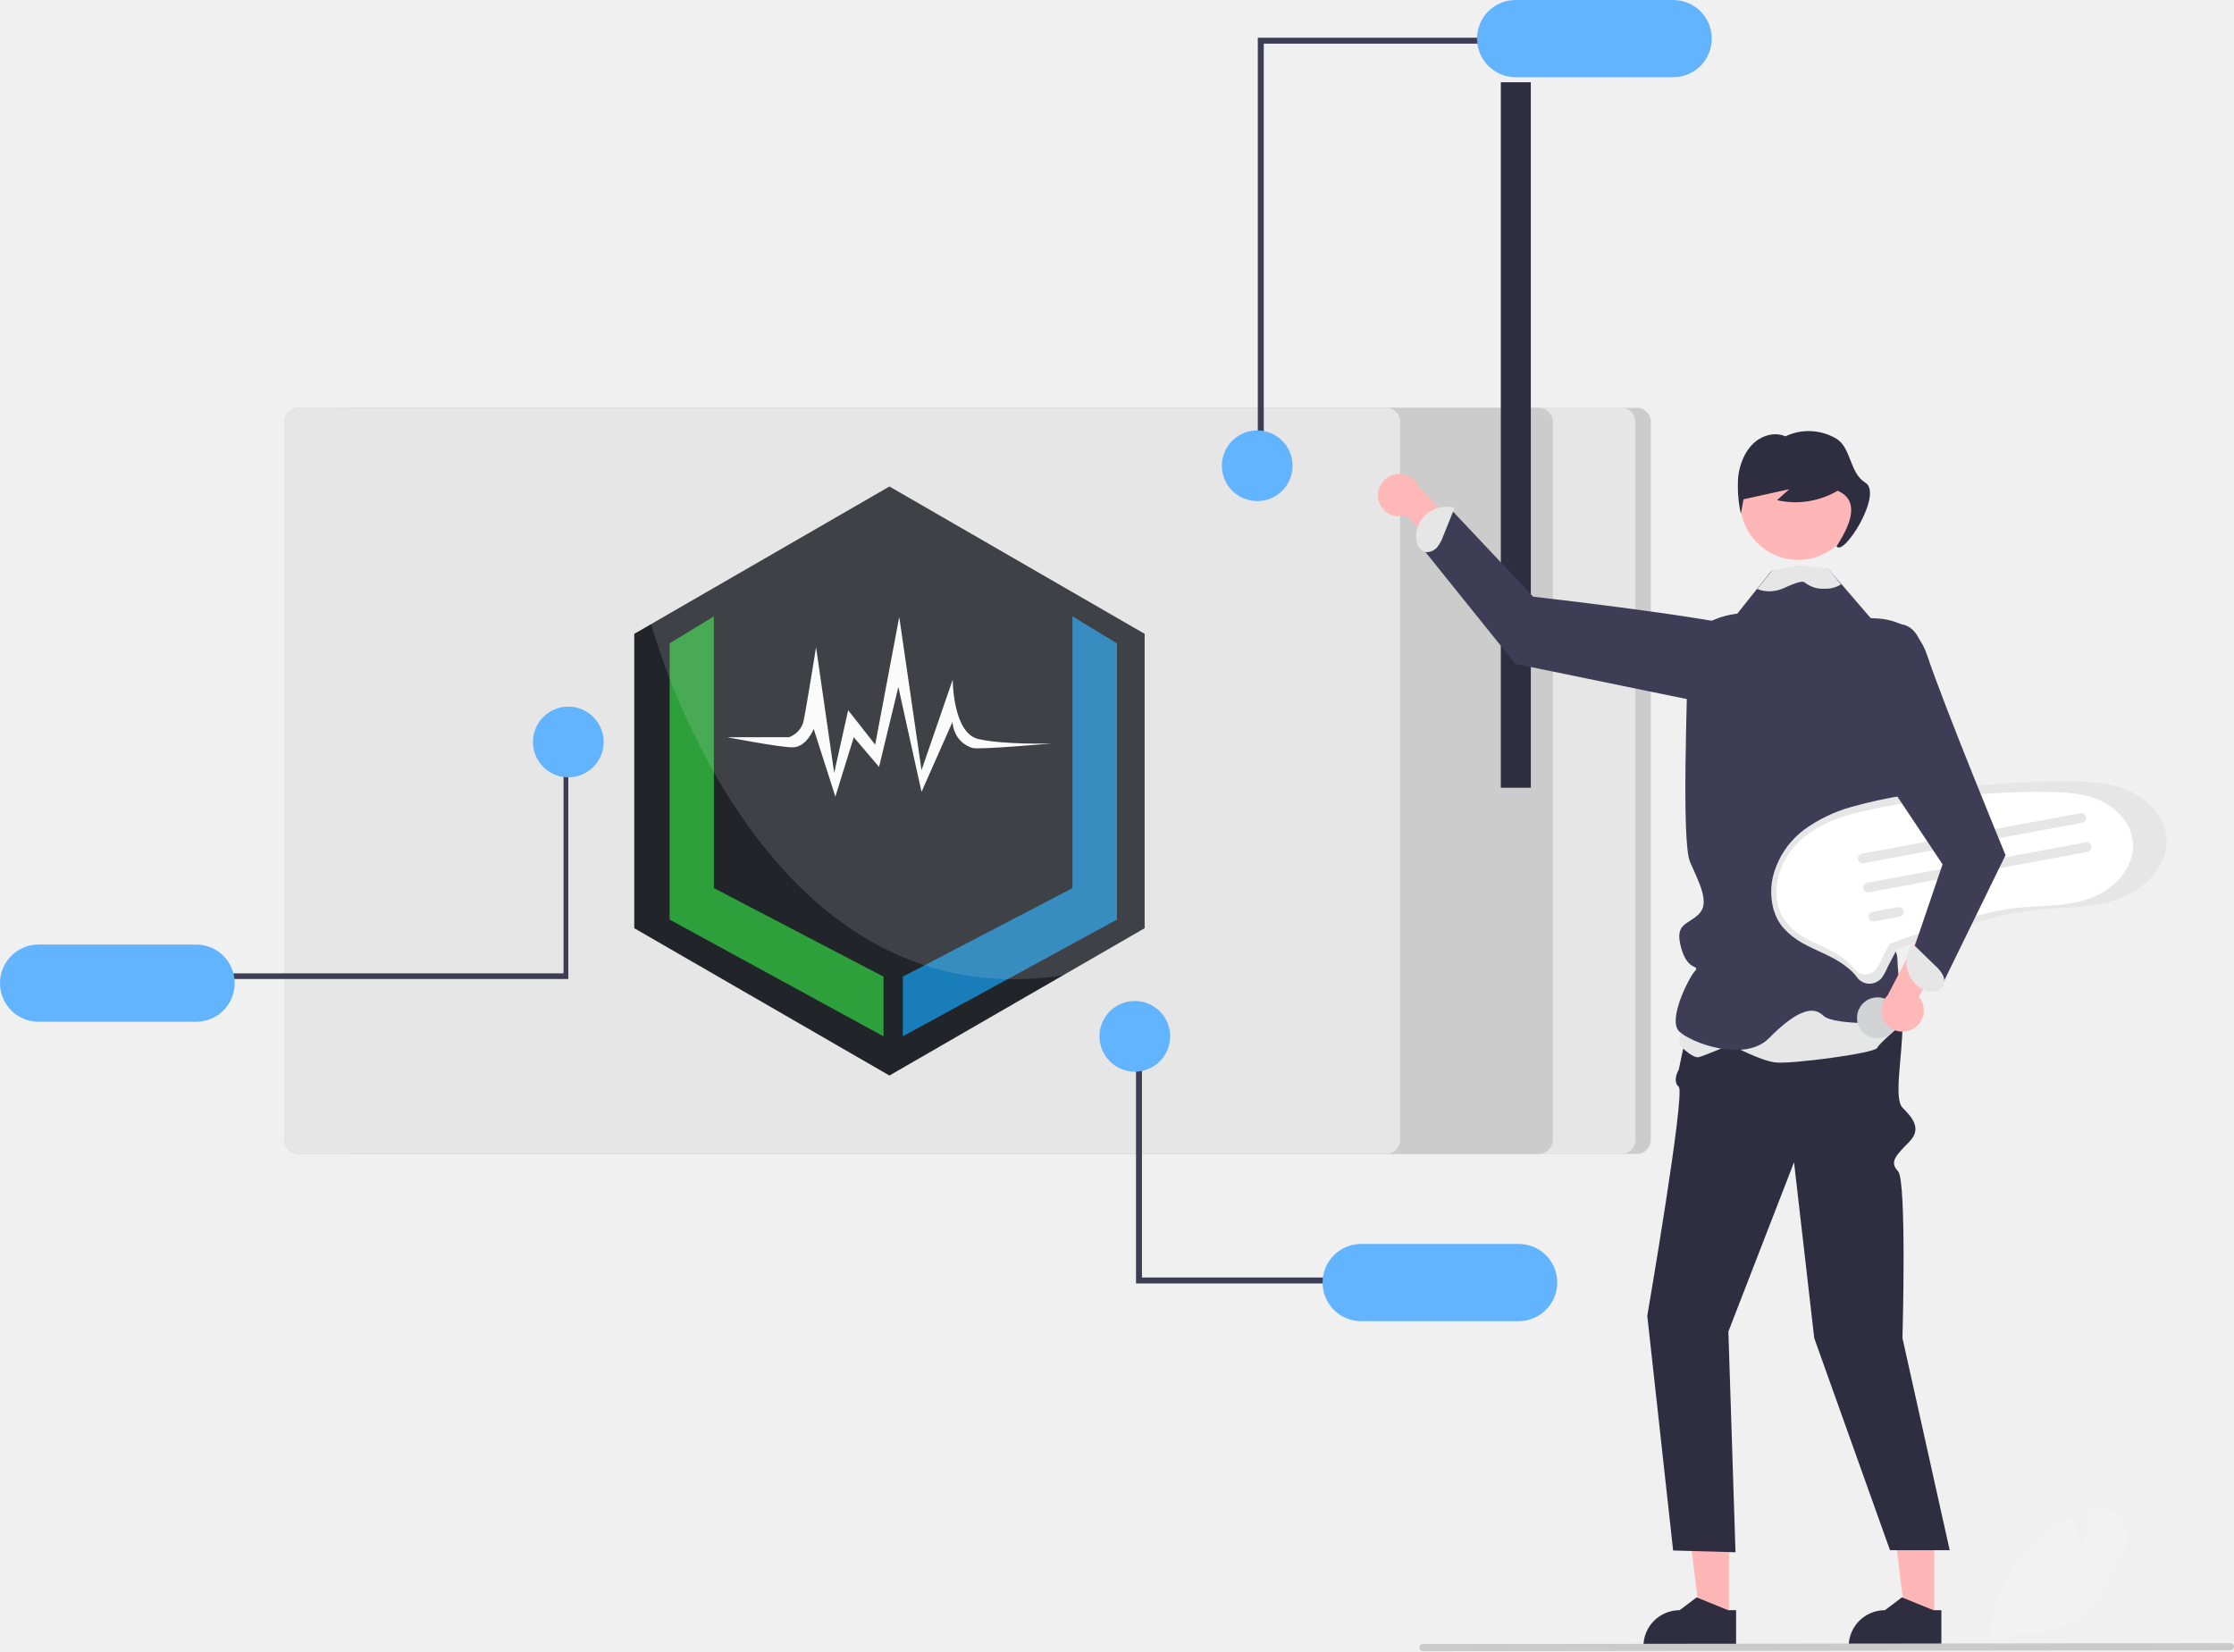
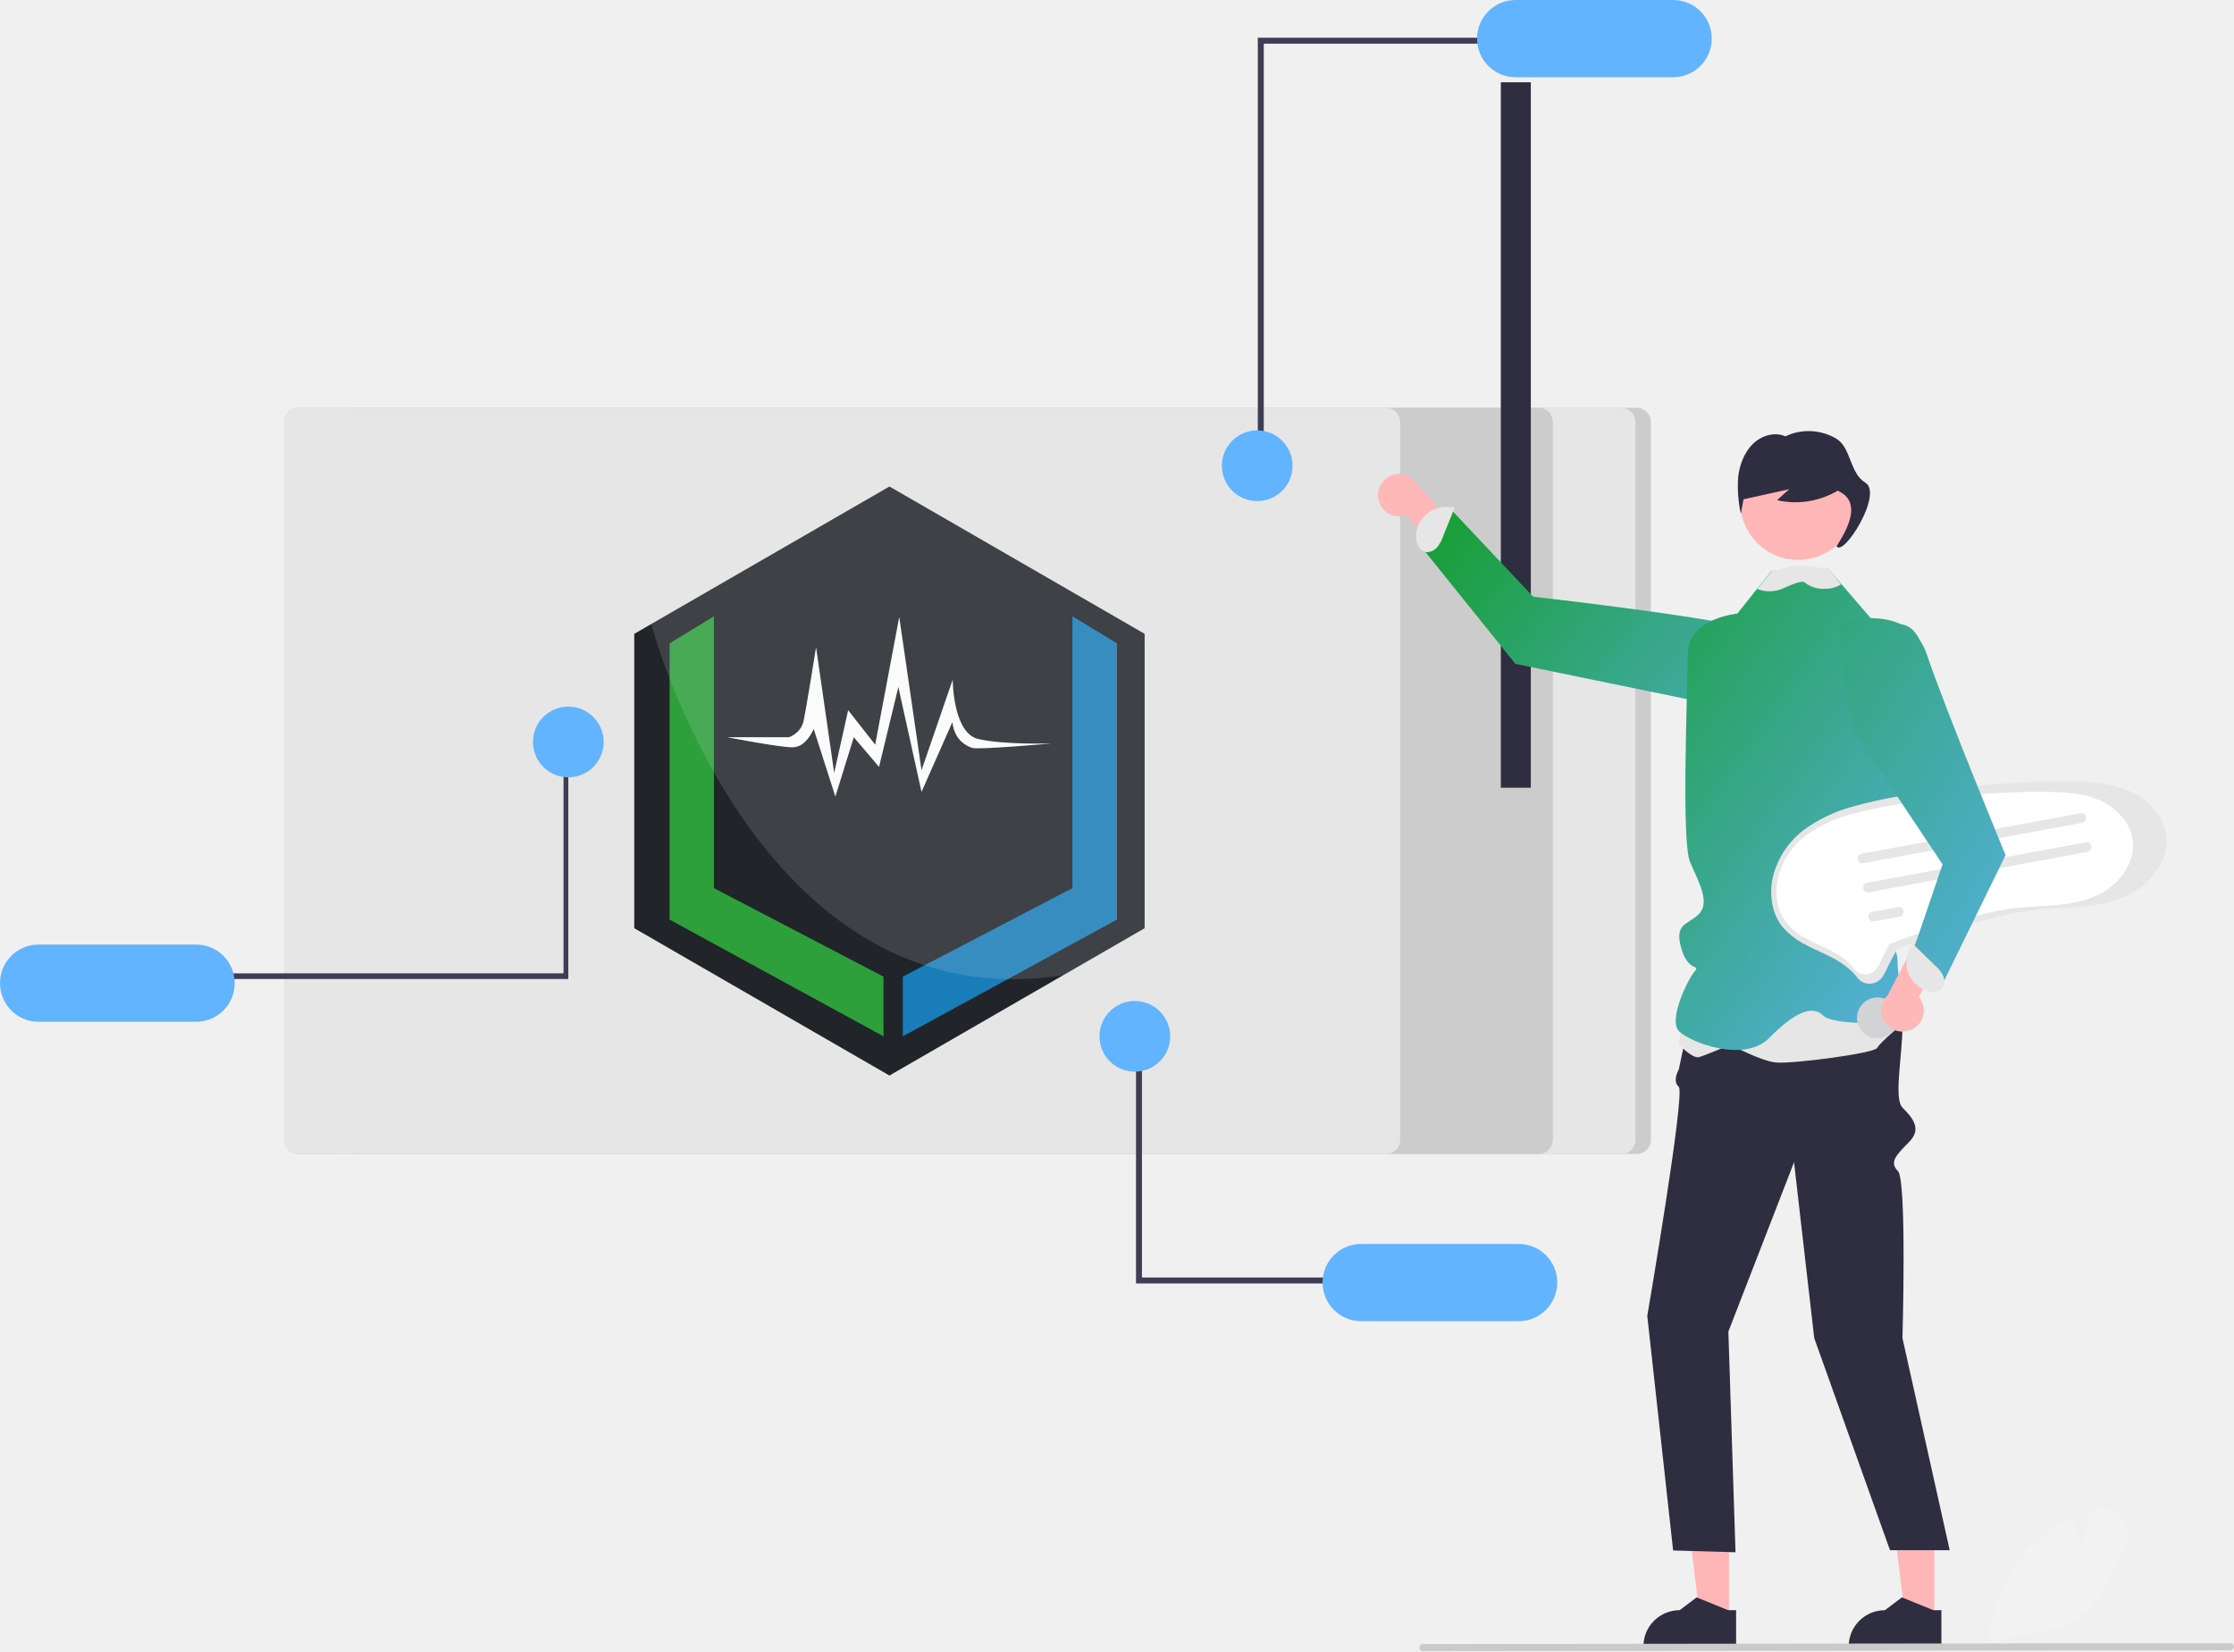
- <svg xmlns="http://www.w3.org/2000/svg" version="1.1" x="0px" y="0px" viewBox="0 0 752 555.9" style="enable-background:new 0 0 752 555.9;" xml:space="preserve">
+ <svg xmlns="http://www.w3.org/2000/svg" version="1.1" id="Layer_1" x="0px" y="0px" viewBox="0 0 752 555.9" style="enable-background:new 0 0 752 555.9;" xml:space="preserve">
  <style type="text/css">
	.st0{fill:#CCCCCC;}
	.st1{fill:#E6E6E6;}
	.st2{fill:#2F2E41;}
	.st3{fill:#212529;}
	.st4{fill:#197DBA;}
	.st5{fill:#2DA03B;}
	.st6{fill:#FFFFFF;}
- 	.st7{opacity:0.15;fill:#E2E2E2;}
+ 	.st7{opacity:0.15;fill:#E2E2E2;enable-background:new    ;}
	.st8{display:none;fill:#E6E6E6;}
	.st9{display:none;fill:#FFFFFF;}
	.st10{fill:#F2F2F2;}
	.st11{fill:#FFB8B8;}
	.st12{fill:#FFB6B6;}
- 	.st13{fill:#3F3D56;}
- 	.st14{fill:#CACACA;}
- 	.st15{fill:#63B4FF;}
- 	.st16{display:none;fill:#F2F2F2;}
- 	.st17{fill:#D1D3D4;}
+ 	.st13{fill:url(#SVGID_1_);}
+ 	.st14{fill:url(#SVGID_2_);}
+ 	.st15{fill:#CACACA;}
+ 	.st16{fill:#3F3D56;}
+ 	.st17{fill:#63B4FF;}
+ 	.st18{display:none;fill:#F2F2F2;}
+ 	.st19{fill:#D1D3D4;}
+ 	.st20{fill:url(#SVGID_3_);}
</style>
-   <g id="Layer_2">
+   <g id="Layer_2_1_">
    <path class="st0" d="M551,388.5H119.3c-2.6,0-4.7-2.1-4.7-4.7V142c0-2.6,2.1-4.7,4.7-4.7H551c2.6,0,4.7,2.1,4.7,4.7v241.8   C555.7,386.4,553.6,388.5,551,388.5z" />
    <path class="st1" d="M545.8,388.5H114.1c-2.6,0-4.7-2.1-4.7-4.7V142c0-2.6,2.1-4.7,4.7-4.7h431.7c2.6,0,4.7,2.1,4.7,4.7v241.8   C550.5,386.4,548.4,388.5,545.8,388.5z" />
    <path class="st0" d="M518,388.5H100.4c-2.6,0-4.7-2.1-4.7-4.7V142c0-2.6,2.1-4.7,4.7-4.7H518c2.6,0,4.7,2.1,4.7,4.7v241.8   C522.6,386.4,520.6,388.5,518,388.5z" />
    <path class="st1" d="M466.6,388.5H100.4c-2.6,0-4.7-2.1-4.7-4.7V142c0-2.6,2.1-4.7,4.7-4.7h366.2c2.6,0,4.7,2.1,4.7,4.7v241.8   C471.3,386.4,469.2,388.5,466.6,388.5z" />
    <rect x="505.2" y="27.7" class="st2" width="10.1" height="237.5" />
    <polygon class="st3" points="213.5,213.4 213.5,312.5 299.4,362.1 385.3,312.5 385.3,213.4 299.4,163.8  " />
    <polygon class="st4" points="303.9,348.9 303.9,328.8 361,299 361,207.5 376,216.6 376,309.6  " />
    <polygon class="st5" points="297.4,348.9 297.4,328.8 240.3,299 240.3,207.5 225.4,216.6 225.4,309.6  " />
-     <path class="st6" d="M244.8,248.2h20.8c0,0,4-1.3,4.9-5.5c0.9-4.2,4.2-24.8,4.2-24.8l6.1,42.3l4.7-21.1l9.1,11.6l8.1-43l7.5,51.6   l10.5-30.5c0,0,0,18,8.6,20c8.6,2,24.7,1.5,24.7,1.5s-24.7,2.2-26.7,1.5c-2-0.6-6.1-2.7-6.7-8.7l-10.4,23.5l-7.8-35.3l-6.5,26.9   l-8.5-10l-6.2,20l-7.3-22.8c0,0-2.4,6.2-7.1,6.2C262.2,251.6,244.8,248.2,244.8,248.2z" />
+     <path class="st6" d="M244.8,248.2h20.8c0,0,4-1.3,4.9-5.5s4.2-24.8,4.2-24.8l6.1,42.3l4.7-21.1l9.1,11.6l8.1-43l7.5,51.6l10.5-30.5   c0,0,0,18,8.6,20s24.7,1.5,24.7,1.5s-24.7,2.2-26.7,1.5c-2-0.6-6.1-2.7-6.7-8.7l-10.4,23.5l-7.8-35.3l-6.5,26.9l-8.5-10l-6.2,20   l-7.3-22.8c0,0-2.4,6.2-7.1,6.2C262.2,251.6,244.8,248.2,244.8,248.2z" />
    <path class="st7" d="M219.2,210.1c0,0,35.5,134.5,138.9,118.2l27.2-15.7v-99.2l-85.9-49.6L219.2,210.1z" />
  </g>
-   <g id="Layer_1">
+   <g id="Layer_1_1_">
    <path class="st8" d="M533.7,407.7H128.8c-7.5,0-13.6-6.1-13.6-13.6V64.4c0-7.5,6.1-13.6,13.6-13.6h404.9c7.5,0,13.6,6.1,13.6,13.6   v329.7C547.3,401.6,541.3,407.7,533.7,407.7z" />
    <path class="st9" d="M138,60.4c-7.2,0-13.1,5.9-13.1,13.1v311.4c0,7.2,5.9,13.1,13.1,13.1h277.2c67.6-0.1,122.4-54.9,122.5-122.5   V73.6c0-7.2-5.9-13.1-13.1-13.1L138,60.4z" />
    <path class="st8" d="M459.9,200.5h-73.4c-3.2,0-5.8-2.6-5.8-5.8v-36.5c0-3.2,2.6-5.8,5.8-5.8h73.4c3.2,0,5.8,2.6,5.8,5.8   c4.5,12.9,5.2,25.2,0,36.5C465.7,197.9,463.1,200.5,459.9,200.5z" />
    <path class="st9" d="M451.2,196.9h-62.4c-2.7,0-4.9-2.2-4.9-4.9v-31c0-2.7,2.2-4.9,4.9-4.9h62.4c2.7,0,4.9,2.2,4.9,4.9   c4.2,11.1,4.9,21.5,0,31C456.1,194.7,453.9,196.9,451.2,196.9z" />
    <path class="st8" d="M447.8,219.6h-49.5c-3,0-5.5-2.4-5.5-5.5s2.4-5.5,5.5-5.5h49.5c3,0,5.5,2.5,5.5,5.5   C453.3,217.2,450.9,219.6,447.8,219.6z" />
    <path class="st8" d="M414.6,164.5c-1.2,0-2.1,1-2.1,2.1v23.3c0,1.2,1,2.1,2.1,2.1c0.4,0,0.7-0.1,1.1-0.3l20.5-11.7   c1-0.6,1.4-1.9,0.8-2.9c-0.2-0.3-0.5-0.6-0.8-0.8l-20.5-11.6C415.3,164.6,415,164.5,414.6,164.5z" />
-     <path class="st10" d="M714.1,511.4c-2.3-2.9-6.2-4.2-9.8-3.1l-0.4,0.1l-3.4,13.5c-0.5-2-1.6-6.5-2.3-11l-0.1-0.4l-0.3,0.2   c-3.6,1.6-7,3.6-10.1,6.1c-11.1,8.9-17.7,22.2-18.1,36.4l0,0.3l0,0.2l0.5-0.2l9.8-3.5c8.8,0.8,17.4-2.5,23.6-8.8   c4-4.2,6.7-9.5,9.3-14.7c0.8-1.5,1.6-3.1,2.4-4.6C716.9,518.4,716.5,514.3,714.1,511.4z" />
+     <path class="st10" d="M714.1,511.4c-2.3-2.9-6.2-4.2-9.8-3.1l-0.4,0.1l-3.4,13.5c-0.5-2-1.6-6.5-2.3-11l-0.1-0.4l-0.3,0.2   c-3.6,1.6-7,3.6-10.1,6.1c-11.1,8.9-17.7,22.2-18.1,36.4v0.3v0.2l0.5-0.2l9.8-3.5c8.8,0.8,17.4-2.5,23.6-8.8   c4-4.2,6.7-9.5,9.3-14.7c0.8-1.5,1.6-3.1,2.4-4.6C716.9,518.4,716.5,514.3,714.1,511.4z" />
    <path class="st11" d="M464,168.1c0.7,3.8,4.5,6.4,8.3,5.6c0.4-0.1,0.8-0.2,1.2-0.3l29.3,34.1l3.7-12.6l-29-31.2   c-1.7-3.6-5.9-5.1-9.5-3.5C465,161.7,463.3,164.9,464,168.1z" />
    <polygon class="st12" points="582,545.2 572.3,545.2 567.7,507.9 582,507.9  " />
-     <path class="st2" d="M581.7,542.1l-10.3-4.2l-0.3-0.1l-5.7,4.3c-6.7,0-12.2,5.4-12.2,12.2v0.4h31.2v-12.6H581.7z" />
+     <path class="st2" d="M581.7,542.1l-10.3-4.2l-0.3-0.1l-5.7,4.3c-6.7,0-12.2,5.4-12.2,12.2v0.4h31.2v-12.6L581.7,542.1L581.7,542.1z   " />
    <polygon class="st12" points="651.1,545.2 641.4,545.2 636.8,507.9 651.1,507.9  " />
-     <path class="st2" d="M650.8,542.1l-10.3-4.2l-0.3-0.1l-5.7,4.3c-6.7,0-12.2,5.4-12.2,12.2v0.4h31.2v-12.6H650.8z" />
-     <path class="st2" d="M628.2,322.1c0,0,12.2,12.6,12.2,23c0,10.4-3,24.7,0,27.8s6.8,6.9,2.3,11.5s-6.8,6.8-3.8,9.9   s1.5,56.2,1.5,56.2l15.9,71.4h-20.1l-25.5-71.4l-6.8-59.2l-22.1,57l2.4,74.3l-21-0.6l-8.7-79c0,0,12.9-75.1,10.6-77.1s0-5.8,0-5.8   l6.1-28.8L628.2,322.1z" />
+     <path class="st2" d="M650.8,542.1l-10.3-4.2l-0.3-0.1l-5.7,4.3c-6.7,0-12.2,5.4-12.2,12.2v0.4h31.2v-12.6L650.8,542.1L650.8,542.1z   " />
+     <path class="st2" d="M628.2,322.1c0,0,12.2,12.6,12.2,23s-3,24.7,0,27.8s6.8,6.9,2.3,11.5s-6.8,6.8-3.8,9.9s1.5,56.2,1.5,56.2   l15.9,71.4h-20.1l-25.5-71.4l-6.8-59.2l-22.1,57l2.4,74.3l-21-0.6l-8.7-79c0,0,12.9-75.1,10.6-77.1s0-5.8,0-5.8l6.1-28.8   L628.2,322.1z" />
+     <linearGradient id="SVGID_1_" gradientUnits="userSpaceOnUse" x1="465.302" y1="144.648" x2="642.302" y2="293.648">
+       <stop offset="2.297970e-02" style="stop-color:#0D9B17" />
+       <stop offset="1" style="stop-color:#63B4FF" />
+     </linearGradient>
    <path class="st13" d="M604.4,232.5c0,0,4.1-16.3-14.9-20.9s-73.4-10.7-73.4-10.7l-27.5-29.2l-9.3,13.5l30.8,38.3l73,15L604.4,232.5   z" />
-     <path class="st1" d="M483.8,184.2c0.9-1.1,1.5-2.3,2-3.7l3.9-9.7l-1,0c-5.6-1-10.9,2.6-11.9,8.2c-0.1,0.4-0.1,0.8-0.1,1.2   c-0.1,1.2,0.1,2.5,0.6,3.6c0.6,1.1,1.6,1.9,2.9,2.1C481.5,185.9,482.9,185.3,483.8,184.2z" />
+     <path class="st1" d="M483.8,184.2c0.9-1.1,1.5-2.3,2-3.7l3.9-9.7h-1c-5.6-1-10.9,2.6-11.9,8.2c-0.1,0.4-0.1,0.8-0.1,1.2   c-0.1,1.2,0.1,2.5,0.6,3.6c0.6,1.1,1.6,1.9,2.9,2.1C481.5,185.9,482.9,185.3,483.8,184.2z" />
    <path class="st1" d="M567.4,335.1l-2.3,16.5c0,0,4.6,4.9,6.8,4.3s10.6-4.2,10.6-4.2s9.9,5.4,15.2,6s33.4-3.1,34.2-4.9s9.6-9,9.6-9   l-3.5-21L567.4,335.1z" />
-     <path class="st13" d="M641.4,277.3c0,0-1.9,15.9-0.4,17.4c1.5,1.5-1.5,10.7-4.6,16.8s2.3,6.8,2.3,11.4s2.3,21.3,2.3,21.3   s-23.5,1.5-27.3-2.3s-9.9-0.8-18.2,7.6s-26.5,1.5-30.3-2.3s3-17.5,5.2-20.1s-2.2,0.4-4.5-8s2.2-7.6,6-11.4s0-10.6-3-17.5   s-0.8-57.7-0.8-69.9s16.7-13.7,16.7-13.7l6.6-8.3l4.9-6.1l9.5-0.4l0.3,0l9.2-0.4l4.5,5.2l9.9,11.5l11.4,2.3c9.1,3,6.8,22,6.8,22   L641.4,277.3z" />
+     <linearGradient id="SVGID_2_" gradientUnits="userSpaceOnUse" x1="485.405" y1="194.324" x2="689.405" y2="340.324">
+       <stop offset="2.297970e-02" style="stop-color:#0D9B17" />
+       <stop offset="1" style="stop-color:#63B4FF" />
+     </linearGradient>
+     <path class="st14" d="M641.4,277.3c0,0-1.9,15.9-0.4,17.4s-1.5,10.7-4.6,16.8s2.3,6.8,2.3,11.4s2.3,21.3,2.3,21.3   s-23.5,1.5-27.3-2.3s-9.9-0.8-18.2,7.6s-26.5,1.5-30.3-2.3s3-17.5,5.2-20.1s-2.2,0.4-4.5-8s2.2-7.6,6-11.4s0-10.6-3-17.5   s-0.8-57.7-0.8-69.9s16.7-13.7,16.7-13.7l6.6-8.3l4.9-6.1l9.5-0.4h0.3l9.2-0.4l4.5,5.2l9.9,11.5l11.4,2.3c9.1,3,6.8,22,6.8,22   L641.4,277.3z" />
    <circle class="st12" cx="605.3" cy="169" r="19.5" />
-     <path class="st2" d="M627.9,162.5c-5.4-3.3-4.7-11.9-9.9-14.9c-5.2-3-11.6-3.3-17-0.7c-3.6-1.6-8-0.3-10.9,2.5s-4.5,7-5,11.1   c-0.3,4.2,0,8.4,0.9,12.5c0.3-1.6,0.6-3.3,0.9-4.9l15.4-3.4c-1.4,1.2-2.7,2.4-4.1,3.7c7,1.6,14.3,0.4,20.4-3.2   c6.7,3,5.5,9.7-0.4,18.7C620.5,187.7,634,166.2,627.9,162.5z" />
-     <path class="st1" d="M619.7,196.7c0,0-0.1,0.1-0.1,0.1c-1.6,1-3.5,1.5-5.3,1.4c-2.5,0.2-4.9-0.6-6.8-2.1c-1-0.9-5,1-7.5,2.1   c-2.7,1.1-5.8,1.2-8.5,0.1l4.9-6.1l8-1.8h2l9,1L619.7,196.7z" />
-     <path class="st14" d="M750.8,555.6L479,555.9c-0.7,0-1.2-0.5-1.2-1.2c0-0.7,0.5-1.2,1.2-1.2h0l271.8-0.3c0.7,0,1.2,0.5,1.2,1.2   C751.9,555,751.4,555.6,750.8,555.6z" />
-     <polygon class="st13" points="425.4,155.7 423.4,155.7 423.4,12.7 502,12.7 502,14.7 425.4,14.7  " />
-     <path class="st15" d="M563.2,0h-53c-7.2,0-13,5.8-13,13s5.8,13,13,13h53c7.2,0,13-5.8,13-13S570.4,0,563.2,0z" />
-     <circle class="st15" cx="423.2" cy="156.8" r="11.9" />
-     <path class="st16" d="M279.3,201.7l52.4-12.1l15-3.5c1.9-0.4,1.1-3.3-0.8-2.9l-52.4,12.1l-15,3.5   C276.6,199.3,277.4,202.2,279.3,201.7L279.3,201.7z" />
-     <path class="st16" d="M333.4,170.1l28.1,12.9c1,0.3,1.9,0.8,2.7,1.4c0.8,0.8,0.2,1.5-0.4,2.1c-1.9,1.8-3.9,3.4-6,4.9l-12,9.7   c-1.5,1.2,0.6,3.3,2.1,2.1l10.4-8.5l5.2-4.2c1.5-1.2,3.3-2.4,3.9-4.3c1.2-4-3.7-5.6-6.4-6.9l-12.2-5.6l-13.8-6.3   C333.2,166.8,331.6,169.3,333.4,170.1L333.4,170.1z" />
-     <path class="st1" d="M720.5,268.4c-5-3.4-11.1-4.6-17-5.1c-6.7-0.4-13.5-0.4-20.3,0c-7,0.3-14,0.8-21,1.5c-7,0.7-13.9,1.7-20.8,2.9   c-6.2,1-12.3,2.3-18.3,4c-5.7,1.6-11.1,4.2-15.9,7.7c-4.2,3.2-7.4,7.4-9.3,12.3c-1.9,4.6-2.2,9.7-0.9,14.5c0.7,2.3,1.8,4.5,3.4,6.3   c1.8,2,4,3.7,6.3,5c5,2.8,10.6,4.5,15.1,8.2c1.2,0.9,2.3,2,3.2,3.2c0.6,0.9,1.5,1.6,2.6,2c2,0.7,4.2,0.1,5.7-1.5   c0.9-1.2,1.6-2.6,2.2-4l2.4-4.6c0.2-0.4,0.4-0.8,0.6-1.1c0.2-0.2-0.1,0-0.1-0.1c0,0,0.1,0,0.1-0.1c0.2-0.1,0.4-0.2,0.6-0.2   c2.2-0.8,4.4-1.6,6.6-2.4c8.1-2.9,16.4-5.6,24.8-7.7c4.3-1.2,8.7-2.1,13.1-2.7c5.7-0.8,11.5-0.7,17.3-1.3   c6.2-0.6,12.6-1.9,17.9-5.3c4.4-2.7,7.8-6.7,9.6-11.5c0.8-2.3,1.1-4.7,0.8-7.1C728.5,276,725,271.4,720.5,268.4z" />
-     <path class="st6" d="M710.3,271.4c-4.5-3.1-10-4.2-15.4-4.6c-6.1-0.3-12.2-0.3-18.3,0c-6.3,0.3-12.7,0.7-19,1.4   c-6.3,0.7-12.6,1.5-18.8,2.6c-5.6,0.9-11.1,2.1-16.6,3.6c-5.2,1.4-10,3.8-14.3,6.9c-3.8,2.9-6.7,6.7-8.4,11.1   c-1.7,4.2-2,8.7-0.8,13.1c0.6,2.1,1.7,4.1,3.1,5.7c1.6,1.8,3.6,3.4,5.7,4.5c4.5,2.6,9.6,4.1,13.6,7.4c1.1,0.9,2,1.8,2.9,2.9   c0.6,0.8,1.4,1.5,2.3,1.8c1.8,0.6,3.8,0.1,5.1-1.3c0.8-1.1,1.5-2.3,2-3.6l2.1-4.1c0.1-0.4,0.3-0.7,0.5-1c0.2-0.2-0.1,0-0.1,0   c0,0,0.1,0,0.1,0c0.2-0.1,0.4-0.2,0.6-0.2c2-0.8,4-1.5,6-2.2c7.4-2.6,14.8-5,22.4-7c3.9-1,7.8-1.9,11.8-2.5   c5.2-0.7,10.4-0.7,15.6-1.2c5.6-0.5,11.4-1.7,16.1-4.7c4-2.4,7-6.1,8.7-10.4c0.7-2.1,1-4.3,0.7-6.4   C717.5,278.3,714.3,274.2,710.3,271.4z" />
-     <path class="st1" d="M700.9,277l-73.6,13.6c-0.9,0.2-1.7-0.4-1.9-1.3c-0.2-0.9,0.4-1.7,1.3-1.9c0,0,0,0,0,0l0,0l73.6-13.6   c0.9-0.2,1.7,0.4,1.9,1.3C702.3,276,701.7,276.8,700.9,277L700.9,277z" />
-     <path class="st1" d="M702.7,286.8l-73.6,13.6c-0.9,0.2-1.7-0.4-1.9-1.3s0.4-1.7,1.3-1.9c0,0,0,0,0,0l0,0l73.6-13.6   c0.9-0.2,1.7,0.4,1.9,1.3C704.1,285.8,703.5,286.6,702.7,286.8L702.7,286.8L702.7,286.8z" />
-     <path class="st1" d="M639.5,308.6l-8.6,1.6c-0.9,0.2-1.7-0.4-1.9-1.3c-0.2-0.9,0.4-1.7,1.3-1.9l8.6-1.6c0.9-0.2,1.7,0.4,1.9,1.3   C640.9,307.6,640.3,308.5,639.5,308.6z" />
-     <ellipse transform="matrix(0.9834 -0.1814 0.1814 0.9834 -51.6716 120.3123)" class="st17" cx="632" cy="342.7" rx="6.9" ry="6.9" />
+     <path class="st2" d="M627.9,162.5c-5.4-3.3-4.7-11.9-9.9-14.9s-11.6-3.3-17-0.7c-3.6-1.6-8-0.3-10.9,2.5s-4.5,7-5,11.1   c-0.3,4.2,0,8.4,0.9,12.5c0.3-1.6,0.6-3.3,0.9-4.9l15.4-3.4c-1.4,1.2-2.7,2.4-4.1,3.7c7,1.6,14.3,0.4,20.4-3.2   c6.7,3,5.5,9.7-0.4,18.7C620.5,187.7,634,166.2,627.9,162.5z" />
+     <path class="st1" d="M619.7,196.7l-0.1,0.1c-1.6,1-3.5,1.5-5.3,1.4c-2.5,0.2-4.9-0.6-6.8-2.1c-1-0.9-5,1-7.5,2.1   c-2.7,1.1-5.8,1.2-8.5,0.1l4.9-6.1l8-1.8h2l9,1L619.7,196.7z" />
+     <path class="st15" d="M750.8,555.6L479,555.9c-0.7,0-1.2-0.5-1.2-1.2s0.5-1.2,1.2-1.2l0,0l271.8-0.3c0.7,0,1.2,0.5,1.2,1.2   C751.9,555,751.4,555.6,750.8,555.6z" />
+     <polygon class="st16" points="425.4,155.7 423.4,155.7 423.4,12.7 502,12.7 502,14.7 425.4,14.7  " />
+     <path class="st17" d="M563.2,0h-53c-7.2,0-13,5.8-13,13s5.8,13,13,13h53c7.2,0,13-5.8,13-13S570.4,0,563.2,0z" />
+     <circle class="st17" cx="423.2" cy="156.8" r="11.9" />
+     <path class="st18" d="M279.3,201.7l52.4-12.1l15-3.5c1.9-0.4,1.1-3.3-0.8-2.9l-52.4,12.1l-15,3.5   C276.6,199.3,277.4,202.2,279.3,201.7L279.3,201.7z" />
+     <path class="st18" d="M333.4,170.1l28.1,12.9c1,0.3,1.9,0.8,2.7,1.4c0.8,0.8,0.2,1.5-0.4,2.1c-1.9,1.8-3.9,3.4-6,4.9l-12,9.7   c-1.5,1.2,0.6,3.3,2.1,2.1l10.4-8.5l5.2-4.2c1.5-1.2,3.3-2.4,3.9-4.3c1.2-4-3.7-5.6-6.4-6.9l-12.2-5.6l-13.8-6.3   C333.2,166.8,331.6,169.3,333.4,170.1L333.4,170.1z" />
+     <path class="st1" d="M720.5,268.4c-5-3.4-11.1-4.6-17-5.1c-6.7-0.4-13.5-0.4-20.3,0c-7,0.3-14,0.8-21,1.5s-13.9,1.7-20.8,2.9   c-6.2,1-12.3,2.3-18.3,4c-5.7,1.6-11.1,4.2-15.9,7.7c-4.2,3.2-7.4,7.4-9.3,12.3c-1.9,4.6-2.2,9.7-0.9,14.5c0.7,2.3,1.8,4.5,3.4,6.3   c1.8,2,4,3.7,6.3,5c5,2.8,10.6,4.5,15.1,8.2c1.2,0.9,2.3,2,3.2,3.2c0.6,0.9,1.5,1.6,2.6,2c2,0.7,4.2,0.1,5.7-1.5   c0.9-1.2,1.6-2.6,2.2-4l2.4-4.6c0.2-0.4,0.4-0.8,0.6-1.1c0.2-0.2-0.1,0-0.1-0.1c0,0,0.1,0,0.1-0.1c0.2-0.1,0.4-0.2,0.6-0.2   c2.2-0.8,4.4-1.6,6.6-2.4c8.1-2.9,16.4-5.6,24.8-7.7c4.3-1.2,8.7-2.1,13.1-2.7c5.7-0.8,11.5-0.7,17.3-1.3   c6.2-0.6,12.6-1.9,17.9-5.3c4.4-2.7,7.8-6.7,9.6-11.5c0.8-2.3,1.1-4.7,0.8-7.1C728.5,276,725,271.4,720.5,268.4z" />
+     <path class="st6" d="M710.3,271.4c-4.5-3.1-10-4.2-15.4-4.6c-6.1-0.3-12.2-0.3-18.3,0c-6.3,0.3-12.7,0.7-19,1.4   c-6.3,0.7-12.6,1.5-18.8,2.6c-5.6,0.9-11.1,2.1-16.6,3.6c-5.2,1.4-10,3.8-14.3,6.9c-3.8,2.9-6.7,6.7-8.4,11.1   c-1.7,4.2-2,8.7-0.8,13.1c0.6,2.1,1.7,4.1,3.1,5.7c1.6,1.8,3.6,3.4,5.7,4.5c4.5,2.6,9.6,4.1,13.6,7.4c1.1,0.9,2,1.8,2.9,2.9   c0.6,0.8,1.4,1.5,2.3,1.8c1.8,0.6,3.8,0.1,5.1-1.3c0.8-1.1,1.5-2.3,2-3.6l2.1-4.1c0.1-0.4,0.3-0.7,0.5-1c0.2-0.2-0.1,0-0.1,0h0.1   c0.2-0.1,0.4-0.2,0.6-0.2c2-0.8,4-1.5,6-2.2c7.4-2.6,14.8-5,22.4-7c3.9-1,7.8-1.9,11.8-2.5c5.2-0.7,10.4-0.7,15.6-1.2   c5.6-0.5,11.4-1.7,16.1-4.7c4-2.4,7-6.1,8.7-10.4c0.7-2.1,1-4.3,0.7-6.4C717.5,278.3,714.3,274.2,710.3,271.4z" />
+     <path class="st1" d="M700.9,277l-73.6,13.6c-0.9,0.2-1.7-0.4-1.9-1.3s0.4-1.7,1.3-1.9l0,0l0,0l73.6-13.6c0.9-0.2,1.7,0.4,1.9,1.3   C702.3,276,701.7,276.8,700.9,277L700.9,277z" />
+     <path class="st1" d="M702.7,286.8l-73.6,13.6c-0.9,0.2-1.7-0.4-1.9-1.3s0.4-1.7,1.3-1.9l0,0l0,0l73.6-13.6c0.9-0.2,1.7,0.4,1.9,1.3   C704.1,285.8,703.5,286.6,702.7,286.8L702.7,286.8L702.7,286.8z" />
+     <path class="st1" d="M639.5,308.6l-8.6,1.6c-0.9,0.2-1.7-0.4-1.9-1.3s0.4-1.7,1.3-1.9l8.6-1.6c0.9-0.2,1.7,0.4,1.9,1.3   C640.9,307.6,640.3,308.5,639.5,308.6z" />
+     <ellipse transform="matrix(0.9834 -0.1814 0.1814 0.9834 -51.677 120.3318)" class="st19" cx="632" cy="342.7" rx="6.9" ry="6.9" />
    <path class="st8" d="M252.3,198.6h-62.9c-6.1,0-11-4.9-11-11v-41.4c0-6.1,4.9-11,11-11h62.9c6.1,0,11,4.9,11,11v41.4   C263.3,193.7,258.4,198.6,252.3,198.6z" />
    <path class="st9" d="M245.4,196.4h-54.7c-5.3,0-9.6-4.3-9.6-9.6v-36.1c0-5.3,4.3-9.6,9.6-9.6h54.7c5.3,0,9.6,4.3,9.6,9.6v36.1   C255,192.1,250.7,196.4,245.4,196.4z" />
    <path class="st8" d="M261.2,236h-80.7c-1,0-1.9-0.8-1.9-1.9c0-1,0.8-1.9,1.9-1.9h80.7c1,0,1.9,0.8,1.9,1.9   C263.1,235.1,262.2,235.9,261.2,236z" />
-     <path class="st8" d="M261.2,225.2h-80.7c-1,0-1.9-0.8-1.9-1.9c0-1,0.8-1.9,1.9-1.9h80.7c1,0,1.9,0.8,1.9,1.9   C263.1,224.4,262.2,225.2,261.2,225.2z" />
+     <path class="st8" d="M261.2,225.2h-80.7c-1,0-1.9-0.8-1.9-1.9c0-1,0.8-1.9,1.9-1.9h80.7c1,0,1.9,0.8,1.9,1.9   S262.2,225.2,261.2,225.2z" />
    <path class="st8" d="M261.2,246.7h-80.7c-1,0-1.9-0.8-1.9-1.9s0.8-1.9,1.9-1.9l0,0h80.7c1,0,1.9,0.8,1.9,1.9   S262.2,246.7,261.2,246.7z" />
-     <path class="st8" d="M261.2,257.5h-80.7c-1,0-1.9-0.8-1.9-1.9s0.8-1.9,1.9-1.9l0,0h80.7c1,0,1.9,0.8,1.9,1.9   S262.2,257.5,261.2,257.5z" />
+     <path class="st8" d="M261.2,257.5h-80.7c-1,0-1.9-0.8-1.9-1.9s0.8-1.9,1.9-1.9l0,0h80.7c1,0,1.9,0.8,1.9,1.9   C263.1,256.7,262.2,257.5,261.2,257.5z" />
    <path class="st8" d="M261.2,268.2h-80.7c-1,0-1.9-0.8-1.9-1.9s0.8-1.9,1.9-1.9l0,0h80.7c1,0,1.9,0.8,1.9,1.9   S262.2,268.2,261.2,268.2z" />
    <path class="st8" d="M261.2,279h-80.7c-1,0-1.9-0.8-1.9-1.9c0-1,0.8-1.9,1.9-1.9h80.7c1,0,1.9,0.8,1.9,1.9   C263.1,278.1,262.2,279,261.2,279z" />
-     <polygon class="st13" points="189.7,254.3 191.3,254.3 191.3,329.6 74.2,329.6 74.2,327.7 189.7,327.7  " />
-     <path class="st15" d="M13,344h53c7.2,0,13-5.8,13-13s-5.8-13-13-13H13c-7.2,0-13,5.8-13,13S5.8,344,13,344L13,344z" />
-     <circle class="st15" cx="191.3" cy="249.8" r="11.9" />
-     <path class="st16" d="M281,251.5c17.5,3.7,13.1,4.5,30.6,8.2l15.1,3.2c1.9,0.4,2.4-2.6,0.5-3c-17.5-3.7-13.1-4.5-30.6-8.2   l-15.1-3.2C279.6,248.1,279.1,251.1,281,251.5L281,251.5z" />
-     <path class="st16" d="M321.4,242.8l20,23.6c0.7,0.7,1.3,1.5,1.8,2.4c0.4,1-0.4,1.4-1.3,1.8c-2.5,0.8-5,1.4-7.5,1.9l-14.9,3.7   c-1.9,0.5-0.9,3.3,1,2.8l13-3.3l6.5-1.6c1.8-0.5,4-0.8,5.3-2.3c2.8-3.1-1-6.6-2.9-8.9l-8.7-10.3l-9.8-11.6   C322.6,239.6,320.1,241.3,321.4,242.8L321.4,242.8z" />
+     <polygon class="st16" points="189.7,254.3 191.3,254.3 191.3,329.6 74.2,329.6 74.2,327.7 189.7,327.7  " />
+     <path class="st17" d="M13,344h53c7.2,0,13-5.8,13-13s-5.8-13-13-13H13c-7.2,0-13,5.8-13,13S5.8,344,13,344L13,344z" />
+     <circle class="st17" cx="191.3" cy="249.8" r="11.9" />
+     <path class="st18" d="M281,251.5c17.5,3.7,13.1,4.5,30.6,8.2l15.1,3.2c1.9,0.4,2.4-2.6,0.5-3c-17.5-3.7-13.1-4.5-30.6-8.2   l-15.1-3.2C279.6,248.1,279.1,251.1,281,251.5L281,251.5z" />
+     <path class="st18" d="M321.4,242.8l20,23.6c0.7,0.7,1.3,1.5,1.8,2.4c0.4,1-0.4,1.4-1.3,1.8c-2.5,0.8-5,1.4-7.5,1.9l-14.9,3.7   c-1.9,0.5-0.9,3.3,1,2.8l13-3.3l6.5-1.6c1.8-0.5,4-0.8,5.3-2.3c2.8-3.1-1-6.6-2.9-8.9l-8.7-10.3l-9.8-11.6   C322.6,239.6,320.1,241.3,321.4,242.8L321.4,242.8z" />
    <circle class="st8" cx="384.7" cy="317.7" r="27.8" />
    <circle class="st9" cx="381.9" cy="320.8" r="21.1" />
-     <path class="st8" d="M378.2,335.3c-1,0-1.9-0.5-2.5-1.2l-7.6-10.1c-1-1.4-0.7-3.3,0.6-4.3c1.4-1,3.3-0.7,4.3,0.6l0,0l0,0l5,6.6   l12.7-19.1c0.9-1.4,2.9-1.8,4.3-0.9s1.8,2.9,0.9,4.3l0,0l-15.2,22.7C380.2,334.7,379.2,335.2,378.2,335.3   C378.2,335.3,378.2,335.3,378.2,335.3z" />
+     <path class="st8" d="M378.2,335.3c-1,0-1.9-0.5-2.5-1.2l-7.6-10.1c-1-1.4-0.7-3.3,0.6-4.3c1.4-1,3.3-0.7,4.3,0.6l0,0l0,0l5,6.6   l12.7-19.1c0.9-1.4,2.9-1.8,4.3-0.9s1.8,2.9,0.9,4.3l0,0l-15.2,22.7C380.2,334.7,379.2,335.2,378.2,335.3L378.2,335.3z" />
    <path class="st11" d="M644.1,346.3c3.4-2,4.5-6.3,2.5-9.7c-0.2-0.4-0.5-0.7-0.7-1l22.3-39l-13.1,0.7l-19.7,37.8   c-2.8,2.8-2.9,7.3-0.1,10.1C637.6,347.5,641.2,348,644.1,346.3L644.1,346.3z" />
-     <path class="st13" d="M618.9,209.7c0,0,23.6-7.6,29.7,10.6s26.5,67.6,26.5,67.6l-21.9,44.8l-9.9-10.6l10.6-31.1l-30.4-45.6   L618.9,209.7z" />
+     <linearGradient id="SVGID_3_" gradientUnits="userSpaceOnUse" x1="491.45" y1="173.302" x2="733.45" y2="326.301">
+       <stop offset="1.435765e-02" style="stop-color:#0D9B17" />
+       <stop offset="1" style="stop-color:#63B4FF" />
+     </linearGradient>
+     <path class="st20" d="M618.9,209.7c0,0,23.6-7.6,29.7,10.6s26.5,67.6,26.5,67.6l-21.9,44.8l-9.9-10.6l10.6-31.1l-30.4-45.6   L618.9,209.7z" />
    <path class="st1" d="M653.9,328.1c-0.7-1.2-1.6-2.3-2.7-3.2l-7.5-7.3l-0.4,0.9c-3,4.8-1.6,11.1,3.2,14.1c0.3,0.2,0.7,0.4,1,0.6   c1.1,0.6,2.4,0.8,3.6,0.7c1.3-0.1,2.4-0.8,3-1.9C654.7,330.9,654.6,329.4,653.9,328.1z" />
-     <polygon class="st13" points="384.4,355.1 382.4,355.1 382.4,432.1 450.1,432.1 450.1,430.1 384.4,430.1  " />
-     <path class="st15" d="M524.2,431.8c0-7.2-5.8-13-13-13h-53c-7.2,0-13,5.8-13,13s5.8,13,13,13h53   C518.4,444.8,524.2,438.9,524.2,431.8z" />
-     <circle class="st15" cx="382" cy="348.9" r="11.9" />
+     <polygon class="st16" points="384.4,355.1 382.4,355.1 382.4,432.1 450.1,432.1 450.1,430.1 384.4,430.1  " />
+     <path class="st17" d="M524.2,431.8c0-7.2-5.8-13-13-13h-53c-7.2,0-13,5.8-13,13s5.8,13,13,13h53   C518.4,444.8,524.2,438.9,524.2,431.8z" />
+     <circle class="st17" cx="382" cy="348.9" r="11.9" />
  </g>
</svg>
